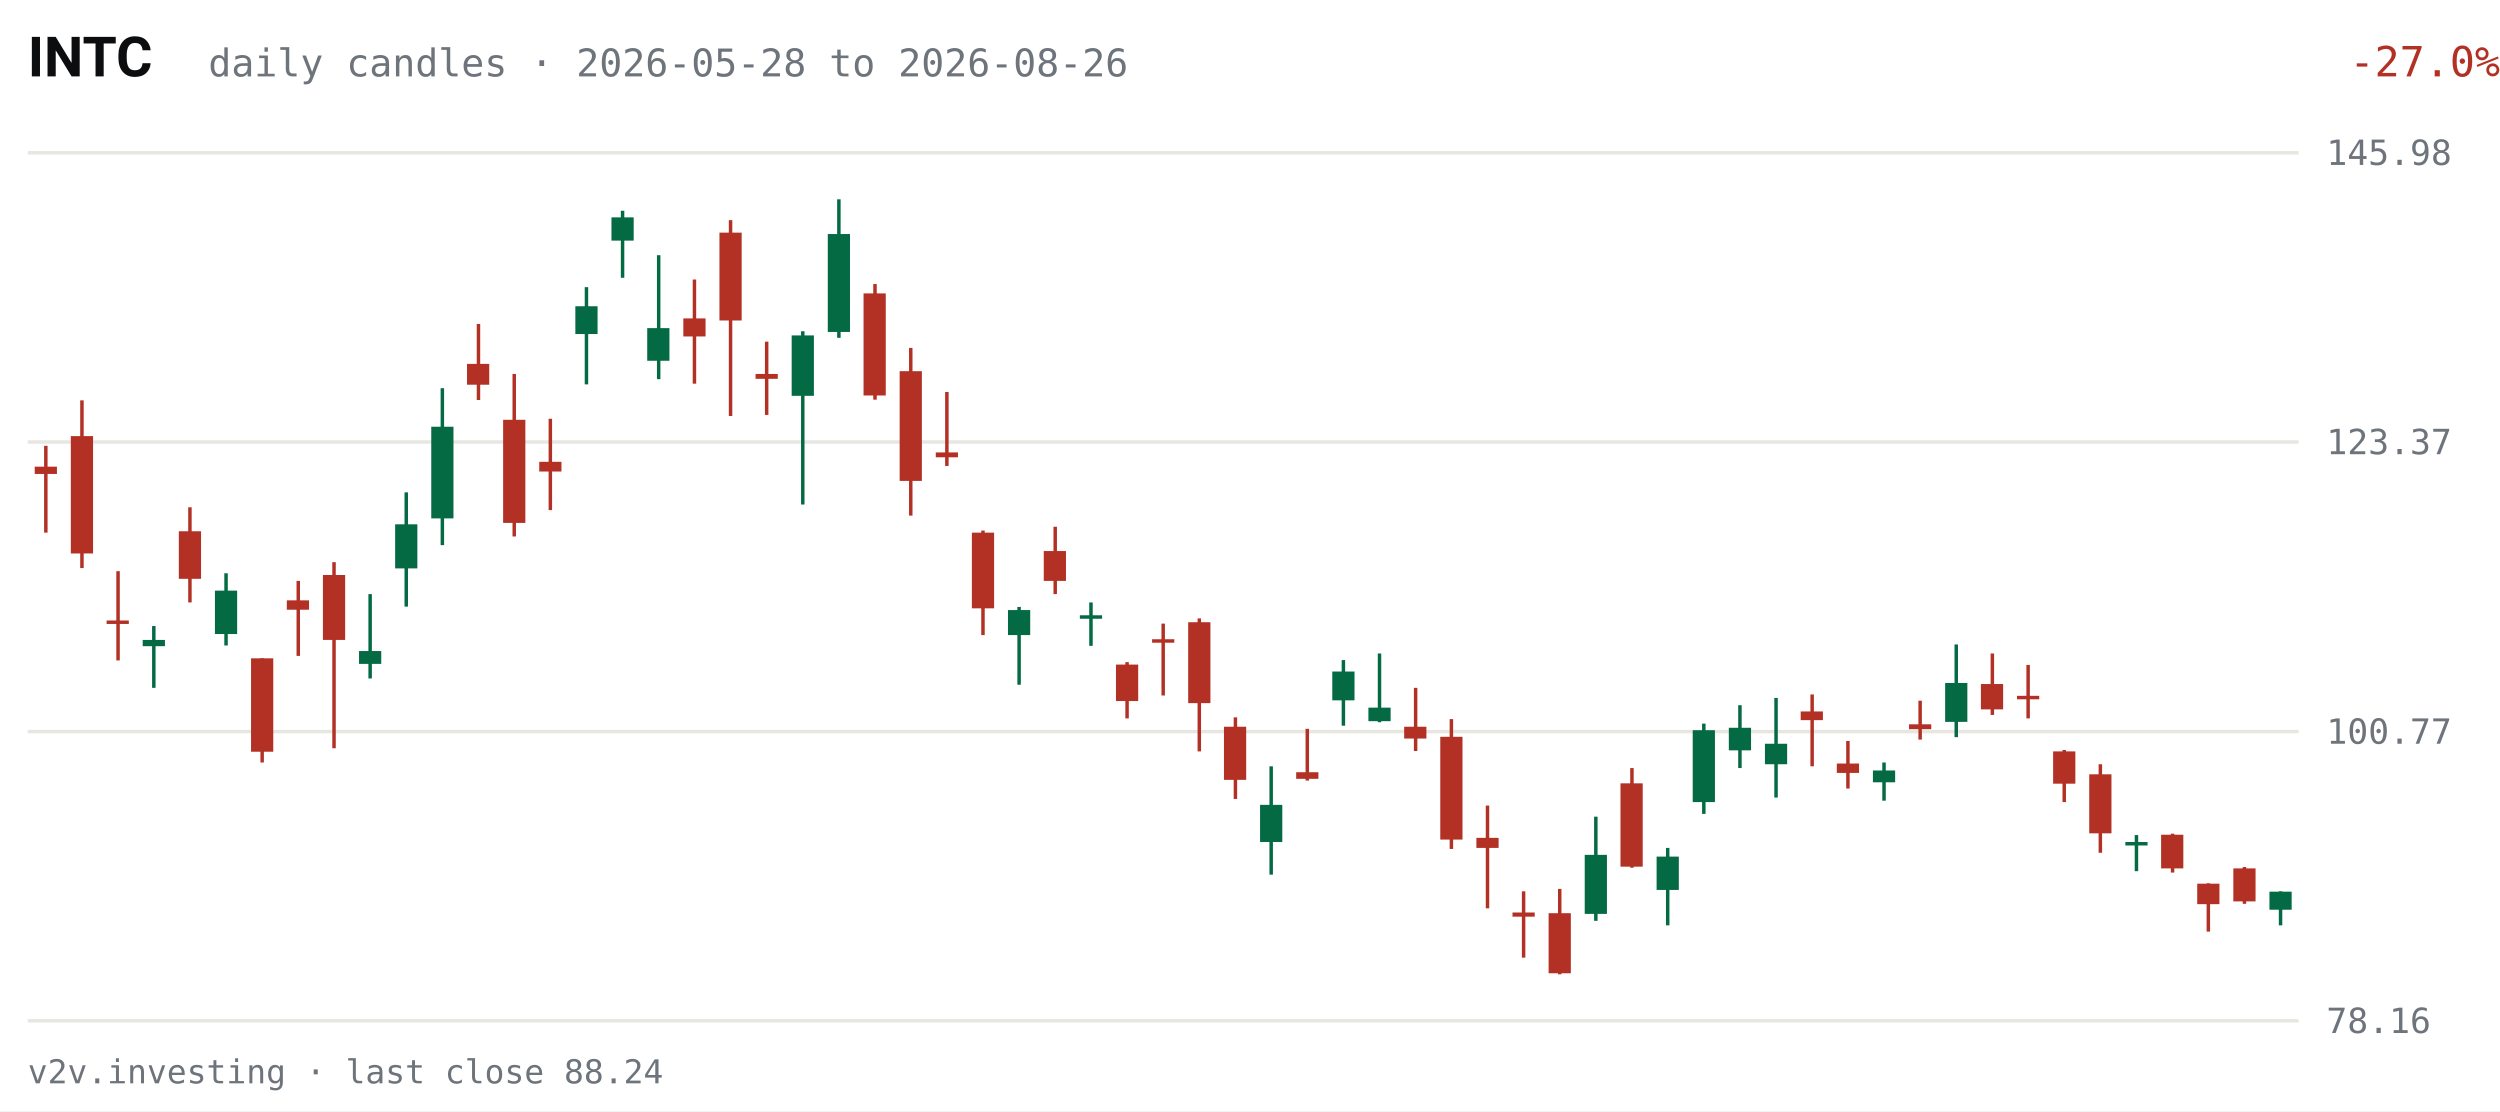
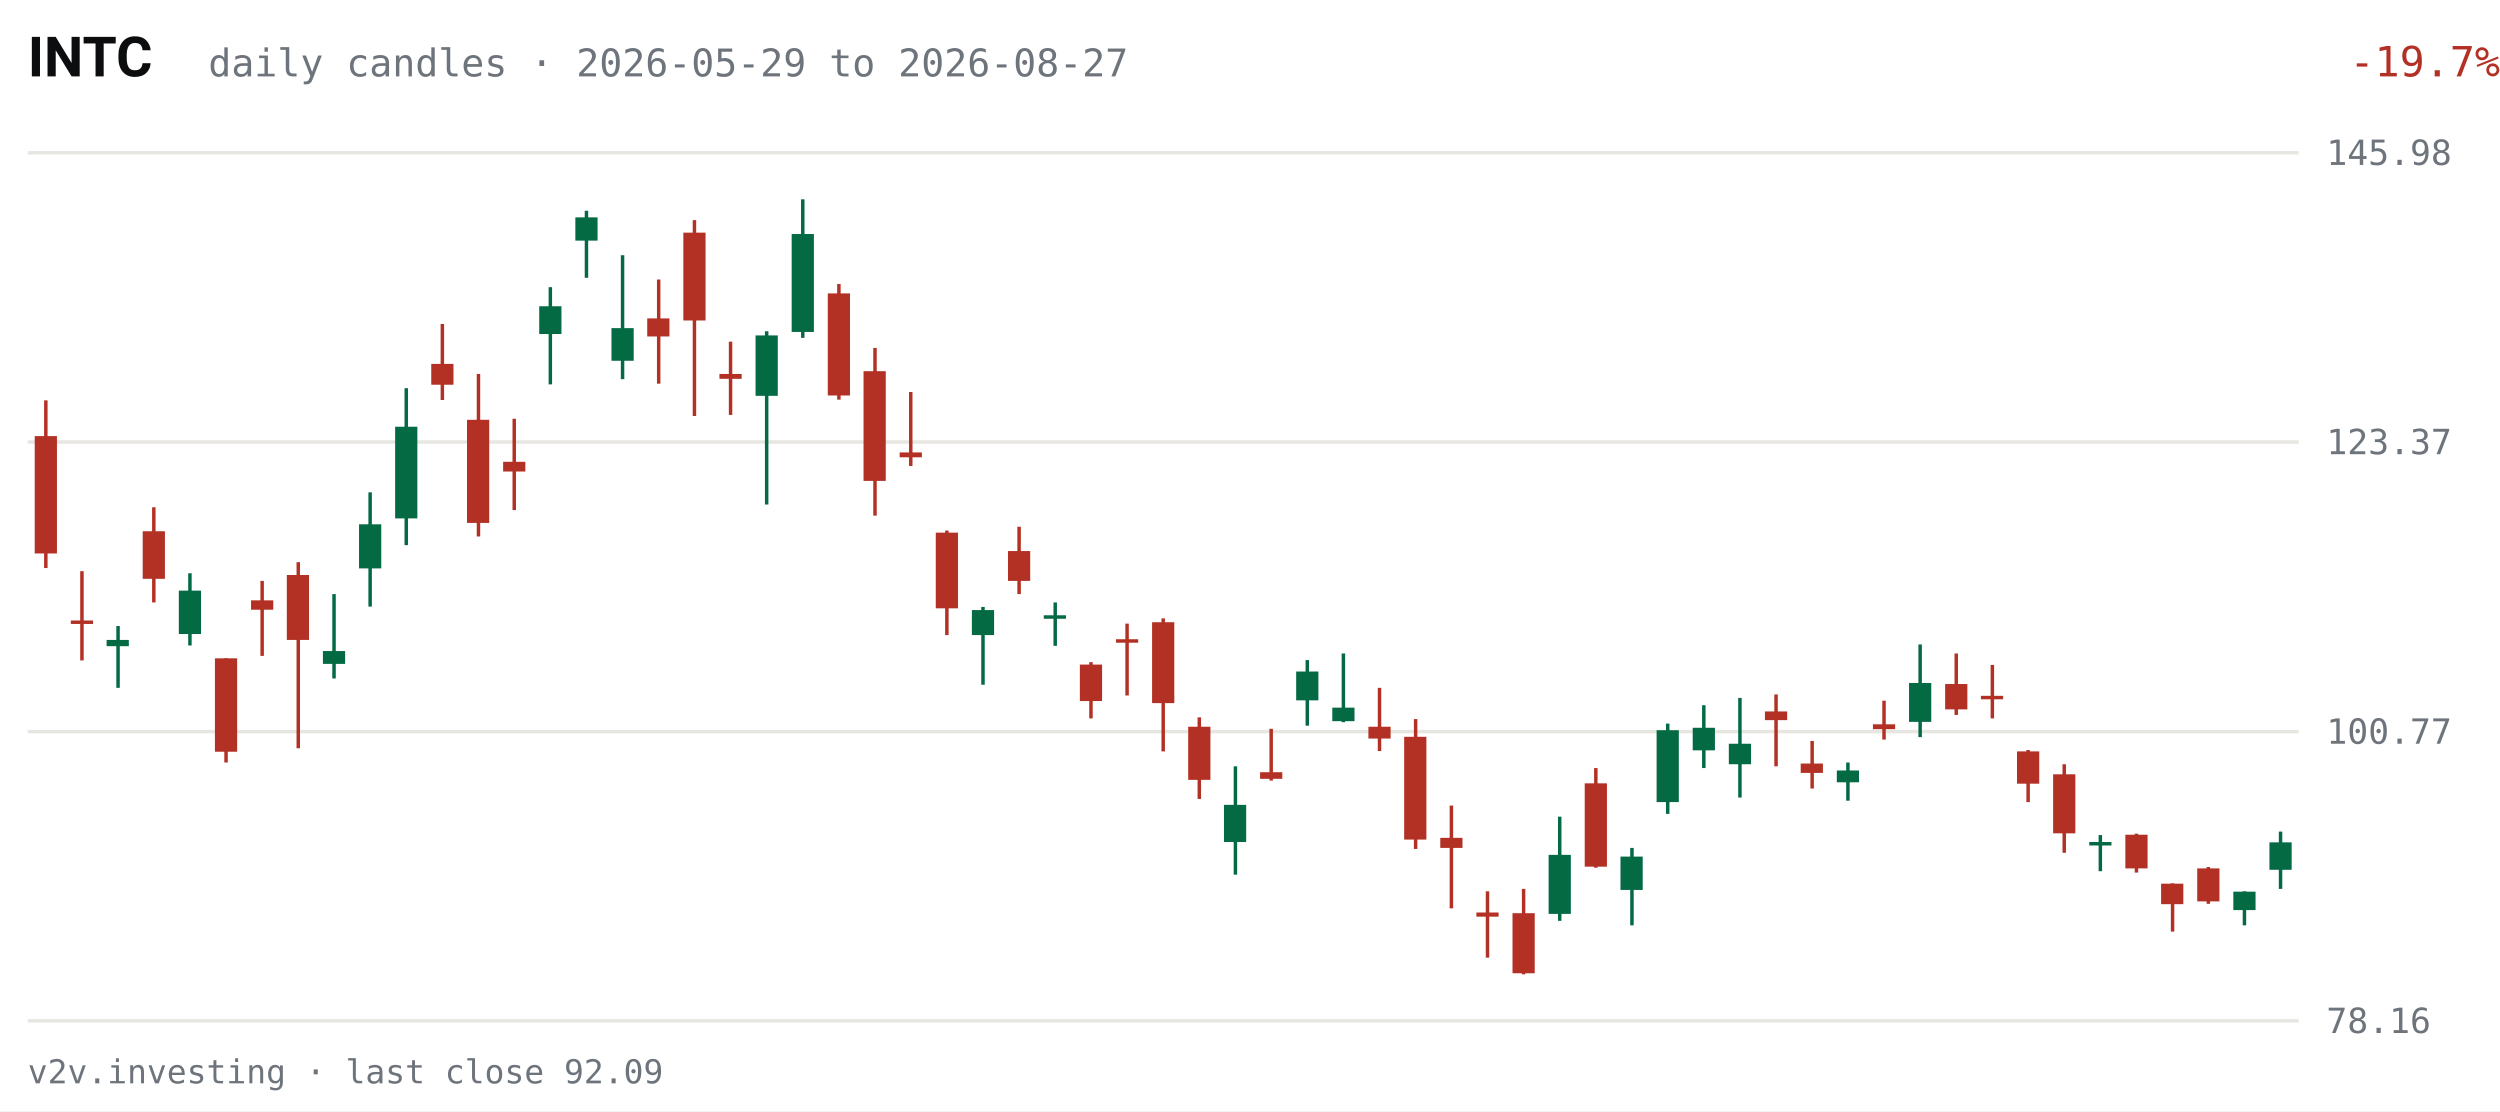
<svg xmlns="http://www.w3.org/2000/svg" viewBox="0 0 720 320" width="720" height="320" role="img" aria-label="INTC daily candles, last 63 sessions">
  <rect width="720" height="320" fill="#FFFFFF" />
  <text x="8" y="22" fill="#0C0D0E" font-size="16" font-weight="600" font-family="system-ui,-apple-system,Segoe UI,Roboto,sans-serif">INTC</text>
-   <text x="60" y="22" fill="#6E747B" font-size="11" font-family="ui-monospace,SFMono-Regular,Menlo,Consolas,monospace">daily candles · 2026-05-28 to 2026-08-26</text>
-   <text x="670" y="22" fill="#B33124" font-size="12" text-anchor="end" font-family="ui-monospace,SFMono-Regular,Menlo,Consolas,monospace" transform="translate(50,0)">-27.0%</text>
+   <text x="60" y="22" fill="#6E747B" font-size="11" font-family="ui-monospace,SFMono-Regular,Menlo,Consolas,monospace">daily candles · 2026-05-29 to 2026-08-27</text>
+   <text x="670" y="22" fill="#B33124" font-size="12" text-anchor="end" font-family="ui-monospace,SFMono-Regular,Menlo,Consolas,monospace" transform="translate(50,0)">-19.7%</text>
  <g font-family="ui-monospace,SFMono-Regular,Menlo,Consolas,monospace">
    <line x1="8" y1="294.0" x2="662" y2="294.0" stroke="#E7E6E1" stroke-width="1" />
    <text x="670" y="297.5" fill="#6E747B" font-size="10">78.16</text>
    <line x1="8" y1="210.7" x2="662" y2="210.7" stroke="#E7E6E1" stroke-width="1" />
    <text x="670" y="214.2" fill="#6E747B" font-size="10">100.77</text>
    <line x1="8" y1="127.3" x2="662" y2="127.3" stroke="#E7E6E1" stroke-width="1" />
    <text x="670" y="130.8" fill="#6E747B" font-size="10">123.37</text>
    <line x1="8" y1="44.0" x2="662" y2="44.0" stroke="#E7E6E1" stroke-width="1" />
    <text x="670" y="47.5" fill="#6E747B" font-size="10">145.98</text>
-     <line x1="13.2" y1="128.4" x2="13.2" y2="153.4" stroke="#B33124" stroke-width="1" />
-     <rect x="10.0" y="134.4" width="6.4" height="2.1" fill="#B33124" />
-     <line x1="23.6" y1="115.3" x2="23.6" y2="163.6" stroke="#B33124" stroke-width="1" />
-     <rect x="20.4" y="125.6" width="6.4" height="33.8" fill="#B33124" />
-     <line x1="34.0" y1="164.5" x2="34.0" y2="190.2" stroke="#B33124" stroke-width="1" />
-     <rect x="30.7" y="178.7" width="6.4" height="1.0" fill="#B33124" />
-     <line x1="44.3" y1="180.3" x2="44.3" y2="198.1" stroke="#046A44" stroke-width="1" />
-     <rect x="41.1" y="184.3" width="6.4" height="1.8" fill="#046A44" />
-     <line x1="54.7" y1="146.1" x2="54.7" y2="173.5" stroke="#B33124" stroke-width="1" />
-     <rect x="51.5" y="153.0" width="6.4" height="13.7" fill="#B33124" />
-     <line x1="65.1" y1="165.1" x2="65.1" y2="185.9" stroke="#046A44" stroke-width="1" />
-     <rect x="61.9" y="170.1" width="6.4" height="12.5" fill="#046A44" />
-     <line x1="75.5" y1="189.6" x2="75.5" y2="219.6" stroke="#B33124" stroke-width="1" />
-     <rect x="72.3" y="189.6" width="6.4" height="26.9" fill="#B33124" />
-     <line x1="85.9" y1="167.3" x2="85.9" y2="188.9" stroke="#B33124" stroke-width="1" />
-     <rect x="82.6" y="172.9" width="6.4" height="2.7" fill="#B33124" />
-     <line x1="96.2" y1="161.9" x2="96.2" y2="215.5" stroke="#B33124" stroke-width="1" />
-     <rect x="93.0" y="165.6" width="6.4" height="18.7" fill="#B33124" />
-     <line x1="106.6" y1="171.1" x2="106.6" y2="195.4" stroke="#046A44" stroke-width="1" />
-     <rect x="103.4" y="187.5" width="6.4" height="3.7" fill="#046A44" />
-     <line x1="117.0" y1="141.8" x2="117.0" y2="174.7" stroke="#046A44" stroke-width="1" />
-     <rect x="113.8" y="151.0" width="6.4" height="12.7" fill="#046A44" />
-     <line x1="127.4" y1="111.8" x2="127.4" y2="157.0" stroke="#046A44" stroke-width="1" />
-     <rect x="124.2" y="122.9" width="6.4" height="26.4" fill="#046A44" />
-     <line x1="137.8" y1="93.3" x2="137.8" y2="115.2" stroke="#B33124" stroke-width="1" />
-     <rect x="134.5" y="104.8" width="6.4" height="6.0" fill="#B33124" />
-     <line x1="148.1" y1="107.7" x2="148.1" y2="154.5" stroke="#B33124" stroke-width="1" />
-     <rect x="144.9" y="120.9" width="6.4" height="29.7" fill="#B33124" />
-     <line x1="158.5" y1="120.6" x2="158.5" y2="146.9" stroke="#B33124" stroke-width="1" />
-     <rect x="155.3" y="133.0" width="6.4" height="2.8" fill="#B33124" />
-     <line x1="168.9" y1="82.7" x2="168.9" y2="110.7" stroke="#046A44" stroke-width="1" />
-     <rect x="165.7" y="88.2" width="6.4" height="8.0" fill="#046A44" />
-     <line x1="179.3" y1="60.7" x2="179.3" y2="80.0" stroke="#046A44" stroke-width="1" />
-     <rect x="176.1" y="62.6" width="6.4" height="6.7" fill="#046A44" />
-     <line x1="189.7" y1="73.5" x2="189.7" y2="109.2" stroke="#046A44" stroke-width="1" />
-     <rect x="186.4" y="94.5" width="6.4" height="9.4" fill="#046A44" />
-     <line x1="200.0" y1="80.5" x2="200.0" y2="110.5" stroke="#B33124" stroke-width="1" />
-     <rect x="196.8" y="91.7" width="6.4" height="5.2" fill="#B33124" />
-     <line x1="210.4" y1="63.4" x2="210.4" y2="119.8" stroke="#B33124" stroke-width="1" />
-     <rect x="207.2" y="67.0" width="6.4" height="25.3" fill="#B33124" />
-     <line x1="220.8" y1="98.4" x2="220.8" y2="119.5" stroke="#B33124" stroke-width="1" />
-     <rect x="217.6" y="107.7" width="6.4" height="1.4" fill="#B33124" />
-     <line x1="231.2" y1="95.4" x2="231.2" y2="145.3" stroke="#046A44" stroke-width="1" />
-     <rect x="228.0" y="96.6" width="6.4" height="17.4" fill="#046A44" />
-     <line x1="241.6" y1="57.4" x2="241.6" y2="97.3" stroke="#046A44" stroke-width="1" />
-     <rect x="238.4" y="67.4" width="6.4" height="28.2" fill="#046A44" />
-     <line x1="252.0" y1="81.8" x2="252.0" y2="115.1" stroke="#B33124" stroke-width="1" />
-     <rect x="248.7" y="84.5" width="6.4" height="29.4" fill="#B33124" />
-     <line x1="262.3" y1="100.2" x2="262.3" y2="148.5" stroke="#B33124" stroke-width="1" />
-     <rect x="259.1" y="106.9" width="6.4" height="31.6" fill="#B33124" />
-     <line x1="272.7" y1="112.9" x2="272.7" y2="134.2" stroke="#B33124" stroke-width="1" />
-     <rect x="269.5" y="130.3" width="6.4" height="1.4" fill="#B33124" />
-     <line x1="283.1" y1="152.8" x2="283.1" y2="182.9" stroke="#B33124" stroke-width="1" />
-     <rect x="279.9" y="153.4" width="6.4" height="21.8" fill="#B33124" />
-     <line x1="293.5" y1="174.8" x2="293.5" y2="197.2" stroke="#046A44" stroke-width="1" />
-     <rect x="290.3" y="175.7" width="6.4" height="7.2" fill="#046A44" />
-     <line x1="303.9" y1="151.7" x2="303.9" y2="171.1" stroke="#B33124" stroke-width="1" />
-     <rect x="300.6" y="158.7" width="6.4" height="8.6" fill="#B33124" />
-     <line x1="314.2" y1="173.5" x2="314.2" y2="186.0" stroke="#046A44" stroke-width="1" />
-     <rect x="311.0" y="177.2" width="6.4" height="1.0" fill="#046A44" />
-     <line x1="324.6" y1="190.7" x2="324.6" y2="206.9" stroke="#B33124" stroke-width="1" />
-     <rect x="321.4" y="191.4" width="6.4" height="10.5" fill="#B33124" />
-     <line x1="335.0" y1="179.6" x2="335.0" y2="200.3" stroke="#B33124" stroke-width="1" />
-     <rect x="331.8" y="184.1" width="6.4" height="1.0" fill="#B33124" />
-     <line x1="345.4" y1="178.1" x2="345.4" y2="216.4" stroke="#B33124" stroke-width="1" />
-     <rect x="342.2" y="179.2" width="6.4" height="23.3" fill="#B33124" />
-     <line x1="355.8" y1="206.6" x2="355.8" y2="230.1" stroke="#B33124" stroke-width="1" />
-     <rect x="352.5" y="209.3" width="6.4" height="15.3" fill="#B33124" />
-     <line x1="366.1" y1="220.7" x2="366.1" y2="251.9" stroke="#046A44" stroke-width="1" />
-     <rect x="362.9" y="231.8" width="6.4" height="10.7" fill="#046A44" />
-     <line x1="376.5" y1="209.9" x2="376.5" y2="224.8" stroke="#B33124" stroke-width="1" />
-     <rect x="373.3" y="222.4" width="6.4" height="1.9" fill="#B33124" />
-     <line x1="386.9" y1="190.1" x2="386.9" y2="209.0" stroke="#046A44" stroke-width="1" />
-     <rect x="383.7" y="193.4" width="6.4" height="8.3" fill="#046A44" />
-     <line x1="397.3" y1="188.2" x2="397.3" y2="208.0" stroke="#046A44" stroke-width="1" />
-     <rect x="394.1" y="203.8" width="6.4" height="3.9" fill="#046A44" />
-     <line x1="407.7" y1="198.1" x2="407.7" y2="216.3" stroke="#B33124" stroke-width="1" />
-     <rect x="404.4" y="209.3" width="6.4" height="3.4" fill="#B33124" />
-     <line x1="418.0" y1="207.1" x2="418.0" y2="244.5" stroke="#B33124" stroke-width="1" />
-     <rect x="414.8" y="212.2" width="6.4" height="29.6" fill="#B33124" />
-     <line x1="428.4" y1="232.0" x2="428.4" y2="261.6" stroke="#B33124" stroke-width="1" />
-     <rect x="425.2" y="241.3" width="6.4" height="2.9" fill="#B33124" />
-     <line x1="438.8" y1="256.7" x2="438.8" y2="275.8" stroke="#B33124" stroke-width="1" />
-     <rect x="435.6" y="262.8" width="6.4" height="1.2" fill="#B33124" />
-     <line x1="449.2" y1="256.0" x2="449.2" y2="280.6" stroke="#B33124" stroke-width="1" />
-     <rect x="446.0" y="263.0" width="6.4" height="17.3" fill="#B33124" />
-     <line x1="459.6" y1="235.2" x2="459.6" y2="265.2" stroke="#046A44" stroke-width="1" />
-     <rect x="456.4" y="246.2" width="6.4" height="17.0" fill="#046A44" />
-     <line x1="470.0" y1="221.2" x2="470.0" y2="249.9" stroke="#B33124" stroke-width="1" />
-     <rect x="466.7" y="225.6" width="6.4" height="24.0" fill="#B33124" />
-     <line x1="480.3" y1="244.2" x2="480.3" y2="266.5" stroke="#046A44" stroke-width="1" />
-     <rect x="477.1" y="246.7" width="6.4" height="9.6" fill="#046A44" />
-     <line x1="490.7" y1="208.4" x2="490.7" y2="234.4" stroke="#046A44" stroke-width="1" />
-     <rect x="487.5" y="210.3" width="6.4" height="20.7" fill="#046A44" />
-     <line x1="501.1" y1="203.1" x2="501.1" y2="221.2" stroke="#046A44" stroke-width="1" />
-     <rect x="497.9" y="209.6" width="6.4" height="6.5" fill="#046A44" />
-     <line x1="511.5" y1="201.0" x2="511.5" y2="229.7" stroke="#046A44" stroke-width="1" />
-     <rect x="508.3" y="214.2" width="6.4" height="5.9" fill="#046A44" />
-     <line x1="521.9" y1="200.0" x2="521.9" y2="220.7" stroke="#B33124" stroke-width="1" />
-     <rect x="518.6" y="204.9" width="6.4" height="2.5" fill="#B33124" />
-     <line x1="532.2" y1="213.4" x2="532.2" y2="227.1" stroke="#B33124" stroke-width="1" />
-     <rect x="529.0" y="219.9" width="6.4" height="2.7" fill="#B33124" />
-     <line x1="542.6" y1="219.6" x2="542.6" y2="230.6" stroke="#046A44" stroke-width="1" />
-     <rect x="539.4" y="221.9" width="6.4" height="3.4" fill="#046A44" />
-     <line x1="553.0" y1="201.8" x2="553.0" y2="213.0" stroke="#B33124" stroke-width="1" />
-     <rect x="549.8" y="208.6" width="6.4" height="1.4" fill="#B33124" />
-     <line x1="563.4" y1="185.6" x2="563.4" y2="212.3" stroke="#046A44" stroke-width="1" />
-     <rect x="560.2" y="196.7" width="6.4" height="11.2" fill="#046A44" />
-     <line x1="573.8" y1="188.2" x2="573.8" y2="205.9" stroke="#B33124" stroke-width="1" />
-     <rect x="570.5" y="197.0" width="6.4" height="7.3" fill="#B33124" />
-     <line x1="584.1" y1="191.5" x2="584.1" y2="206.9" stroke="#B33124" stroke-width="1" />
-     <rect x="580.9" y="200.4" width="6.4" height="1.0" fill="#B33124" />
-     <line x1="594.5" y1="216.0" x2="594.5" y2="231.0" stroke="#B33124" stroke-width="1" />
-     <rect x="591.3" y="216.4" width="6.4" height="9.3" fill="#B33124" />
-     <line x1="604.9" y1="220.1" x2="604.9" y2="245.6" stroke="#B33124" stroke-width="1" />
-     <rect x="601.7" y="223.0" width="6.4" height="17.0" fill="#B33124" />
-     <line x1="615.3" y1="240.5" x2="615.3" y2="250.9" stroke="#046A44" stroke-width="1" />
-     <rect x="612.1" y="242.5" width="6.4" height="1.0" fill="#046A44" />
-     <line x1="625.7" y1="240.1" x2="625.7" y2="251.3" stroke="#B33124" stroke-width="1" />
-     <rect x="622.4" y="240.4" width="6.4" height="9.7" fill="#B33124" />
-     <line x1="636.0" y1="254.4" x2="636.0" y2="268.3" stroke="#B33124" stroke-width="1" />
-     <rect x="632.8" y="254.5" width="6.4" height="5.9" fill="#B33124" />
-     <line x1="646.4" y1="249.7" x2="646.4" y2="260.3" stroke="#B33124" stroke-width="1" />
-     <rect x="643.2" y="250.1" width="6.4" height="9.5" fill="#B33124" />
-     <line x1="656.8" y1="256.7" x2="656.8" y2="266.5" stroke="#046A44" stroke-width="1" />
-     <rect x="653.6" y="256.8" width="6.4" height="5.2" fill="#046A44" />
+     <line x1="13.2" y1="115.3" x2="13.2" y2="163.6" stroke="#B33124" stroke-width="1" />
+     <rect x="10.0" y="125.6" width="6.4" height="33.8" fill="#B33124" />
+     <line x1="23.6" y1="164.5" x2="23.6" y2="190.2" stroke="#B33124" stroke-width="1" />
+     <rect x="20.4" y="178.7" width="6.4" height="1.0" fill="#B33124" />
+     <line x1="34.0" y1="180.3" x2="34.0" y2="198.1" stroke="#046A44" stroke-width="1" />
+     <rect x="30.7" y="184.3" width="6.4" height="1.8" fill="#046A44" />
+     <line x1="44.3" y1="146.1" x2="44.3" y2="173.5" stroke="#B33124" stroke-width="1" />
+     <rect x="41.1" y="153.0" width="6.4" height="13.7" fill="#B33124" />
+     <line x1="54.7" y1="165.1" x2="54.7" y2="185.9" stroke="#046A44" stroke-width="1" />
+     <rect x="51.5" y="170.1" width="6.4" height="12.5" fill="#046A44" />
+     <line x1="65.1" y1="189.6" x2="65.1" y2="219.6" stroke="#B33124" stroke-width="1" />
+     <rect x="61.9" y="189.6" width="6.4" height="26.9" fill="#B33124" />
+     <line x1="75.5" y1="167.3" x2="75.5" y2="188.9" stroke="#B33124" stroke-width="1" />
+     <rect x="72.3" y="172.9" width="6.4" height="2.7" fill="#B33124" />
+     <line x1="85.9" y1="161.9" x2="85.9" y2="215.5" stroke="#B33124" stroke-width="1" />
+     <rect x="82.6" y="165.6" width="6.4" height="18.7" fill="#B33124" />
+     <line x1="96.2" y1="171.1" x2="96.2" y2="195.4" stroke="#046A44" stroke-width="1" />
+     <rect x="93.0" y="187.5" width="6.4" height="3.7" fill="#046A44" />
+     <line x1="106.6" y1="141.8" x2="106.6" y2="174.7" stroke="#046A44" stroke-width="1" />
+     <rect x="103.4" y="151.0" width="6.4" height="12.7" fill="#046A44" />
+     <line x1="117.0" y1="111.8" x2="117.0" y2="157.0" stroke="#046A44" stroke-width="1" />
+     <rect x="113.8" y="122.9" width="6.4" height="26.4" fill="#046A44" />
+     <line x1="127.4" y1="93.3" x2="127.4" y2="115.2" stroke="#B33124" stroke-width="1" />
+     <rect x="124.2" y="104.8" width="6.4" height="6.0" fill="#B33124" />
+     <line x1="137.8" y1="107.7" x2="137.8" y2="154.5" stroke="#B33124" stroke-width="1" />
+     <rect x="134.5" y="120.9" width="6.4" height="29.7" fill="#B33124" />
+     <line x1="148.1" y1="120.6" x2="148.1" y2="146.9" stroke="#B33124" stroke-width="1" />
+     <rect x="144.9" y="133.0" width="6.4" height="2.8" fill="#B33124" />
+     <line x1="158.5" y1="82.7" x2="158.5" y2="110.7" stroke="#046A44" stroke-width="1" />
+     <rect x="155.3" y="88.2" width="6.4" height="8.0" fill="#046A44" />
+     <line x1="168.9" y1="60.7" x2="168.9" y2="80.0" stroke="#046A44" stroke-width="1" />
+     <rect x="165.7" y="62.6" width="6.4" height="6.7" fill="#046A44" />
+     <line x1="179.3" y1="73.5" x2="179.3" y2="109.2" stroke="#046A44" stroke-width="1" />
+     <rect x="176.1" y="94.5" width="6.4" height="9.4" fill="#046A44" />
+     <line x1="189.7" y1="80.5" x2="189.7" y2="110.5" stroke="#B33124" stroke-width="1" />
+     <rect x="186.4" y="91.7" width="6.4" height="5.2" fill="#B33124" />
+     <line x1="200.0" y1="63.4" x2="200.0" y2="119.8" stroke="#B33124" stroke-width="1" />
+     <rect x="196.8" y="67.0" width="6.4" height="25.3" fill="#B33124" />
+     <line x1="210.4" y1="98.4" x2="210.4" y2="119.5" stroke="#B33124" stroke-width="1" />
+     <rect x="207.2" y="107.7" width="6.4" height="1.4" fill="#B33124" />
+     <line x1="220.8" y1="95.4" x2="220.8" y2="145.3" stroke="#046A44" stroke-width="1" />
+     <rect x="217.6" y="96.6" width="6.4" height="17.4" fill="#046A44" />
+     <line x1="231.2" y1="57.4" x2="231.2" y2="97.3" stroke="#046A44" stroke-width="1" />
+     <rect x="228.0" y="67.4" width="6.4" height="28.2" fill="#046A44" />
+     <line x1="241.6" y1="81.8" x2="241.6" y2="115.1" stroke="#B33124" stroke-width="1" />
+     <rect x="238.4" y="84.5" width="6.4" height="29.4" fill="#B33124" />
+     <line x1="252.0" y1="100.2" x2="252.0" y2="148.5" stroke="#B33124" stroke-width="1" />
+     <rect x="248.7" y="106.9" width="6.4" height="31.6" fill="#B33124" />
+     <line x1="262.3" y1="112.9" x2="262.3" y2="134.2" stroke="#B33124" stroke-width="1" />
+     <rect x="259.1" y="130.3" width="6.4" height="1.4" fill="#B33124" />
+     <line x1="272.7" y1="152.8" x2="272.7" y2="182.9" stroke="#B33124" stroke-width="1" />
+     <rect x="269.5" y="153.4" width="6.4" height="21.8" fill="#B33124" />
+     <line x1="283.1" y1="174.8" x2="283.1" y2="197.2" stroke="#046A44" stroke-width="1" />
+     <rect x="279.9" y="175.7" width="6.4" height="7.2" fill="#046A44" />
+     <line x1="293.5" y1="151.7" x2="293.5" y2="171.1" stroke="#B33124" stroke-width="1" />
+     <rect x="290.3" y="158.7" width="6.4" height="8.6" fill="#B33124" />
+     <line x1="303.9" y1="173.5" x2="303.9" y2="186.0" stroke="#046A44" stroke-width="1" />
+     <rect x="300.6" y="177.2" width="6.4" height="1.0" fill="#046A44" />
+     <line x1="314.2" y1="190.7" x2="314.2" y2="206.9" stroke="#B33124" stroke-width="1" />
+     <rect x="311.0" y="191.4" width="6.4" height="10.5" fill="#B33124" />
+     <line x1="324.6" y1="179.6" x2="324.6" y2="200.3" stroke="#B33124" stroke-width="1" />
+     <rect x="321.4" y="184.1" width="6.4" height="1.0" fill="#B33124" />
+     <line x1="335.0" y1="178.1" x2="335.0" y2="216.4" stroke="#B33124" stroke-width="1" />
+     <rect x="331.8" y="179.2" width="6.4" height="23.3" fill="#B33124" />
+     <line x1="345.4" y1="206.6" x2="345.4" y2="230.1" stroke="#B33124" stroke-width="1" />
+     <rect x="342.2" y="209.3" width="6.4" height="15.3" fill="#B33124" />
+     <line x1="355.8" y1="220.7" x2="355.8" y2="251.9" stroke="#046A44" stroke-width="1" />
+     <rect x="352.5" y="231.8" width="6.4" height="10.7" fill="#046A44" />
+     <line x1="366.1" y1="209.9" x2="366.1" y2="224.8" stroke="#B33124" stroke-width="1" />
+     <rect x="362.9" y="222.4" width="6.4" height="1.9" fill="#B33124" />
+     <line x1="376.5" y1="190.1" x2="376.5" y2="209.0" stroke="#046A44" stroke-width="1" />
+     <rect x="373.3" y="193.4" width="6.4" height="8.3" fill="#046A44" />
+     <line x1="386.9" y1="188.2" x2="386.9" y2="208.0" stroke="#046A44" stroke-width="1" />
+     <rect x="383.7" y="203.8" width="6.4" height="3.9" fill="#046A44" />
+     <line x1="397.3" y1="198.1" x2="397.3" y2="216.3" stroke="#B33124" stroke-width="1" />
+     <rect x="394.1" y="209.3" width="6.4" height="3.4" fill="#B33124" />
+     <line x1="407.7" y1="207.1" x2="407.7" y2="244.5" stroke="#B33124" stroke-width="1" />
+     <rect x="404.4" y="212.2" width="6.4" height="29.6" fill="#B33124" />
+     <line x1="418.0" y1="232.0" x2="418.0" y2="261.6" stroke="#B33124" stroke-width="1" />
+     <rect x="414.8" y="241.3" width="6.4" height="2.9" fill="#B33124" />
+     <line x1="428.4" y1="256.7" x2="428.4" y2="275.8" stroke="#B33124" stroke-width="1" />
+     <rect x="425.2" y="262.8" width="6.4" height="1.2" fill="#B33124" />
+     <line x1="438.8" y1="256.0" x2="438.8" y2="280.6" stroke="#B33124" stroke-width="1" />
+     <rect x="435.6" y="263.0" width="6.4" height="17.3" fill="#B33124" />
+     <line x1="449.2" y1="235.2" x2="449.2" y2="265.2" stroke="#046A44" stroke-width="1" />
+     <rect x="446.0" y="246.2" width="6.4" height="17.0" fill="#046A44" />
+     <line x1="459.6" y1="221.2" x2="459.6" y2="249.9" stroke="#B33124" stroke-width="1" />
+     <rect x="456.4" y="225.6" width="6.4" height="24.0" fill="#B33124" />
+     <line x1="470.0" y1="244.2" x2="470.0" y2="266.5" stroke="#046A44" stroke-width="1" />
+     <rect x="466.7" y="246.7" width="6.4" height="9.6" fill="#046A44" />
+     <line x1="480.3" y1="208.4" x2="480.3" y2="234.4" stroke="#046A44" stroke-width="1" />
+     <rect x="477.1" y="210.3" width="6.4" height="20.7" fill="#046A44" />
+     <line x1="490.7" y1="203.1" x2="490.7" y2="221.2" stroke="#046A44" stroke-width="1" />
+     <rect x="487.5" y="209.6" width="6.4" height="6.5" fill="#046A44" />
+     <line x1="501.1" y1="201.0" x2="501.1" y2="229.7" stroke="#046A44" stroke-width="1" />
+     <rect x="497.9" y="214.2" width="6.4" height="5.9" fill="#046A44" />
+     <line x1="511.5" y1="200.0" x2="511.5" y2="220.7" stroke="#B33124" stroke-width="1" />
+     <rect x="508.3" y="204.9" width="6.4" height="2.5" fill="#B33124" />
+     <line x1="521.9" y1="213.4" x2="521.9" y2="227.1" stroke="#B33124" stroke-width="1" />
+     <rect x="518.6" y="219.9" width="6.4" height="2.7" fill="#B33124" />
+     <line x1="532.2" y1="219.6" x2="532.2" y2="230.6" stroke="#046A44" stroke-width="1" />
+     <rect x="529.0" y="221.9" width="6.4" height="3.4" fill="#046A44" />
+     <line x1="542.6" y1="201.8" x2="542.6" y2="213.0" stroke="#B33124" stroke-width="1" />
+     <rect x="539.4" y="208.6" width="6.4" height="1.4" fill="#B33124" />
+     <line x1="553.0" y1="185.6" x2="553.0" y2="212.3" stroke="#046A44" stroke-width="1" />
+     <rect x="549.8" y="196.7" width="6.4" height="11.2" fill="#046A44" />
+     <line x1="563.4" y1="188.2" x2="563.4" y2="205.9" stroke="#B33124" stroke-width="1" />
+     <rect x="560.2" y="197.0" width="6.4" height="7.3" fill="#B33124" />
+     <line x1="573.8" y1="191.5" x2="573.8" y2="206.9" stroke="#B33124" stroke-width="1" />
+     <rect x="570.5" y="200.4" width="6.4" height="1.0" fill="#B33124" />
+     <line x1="584.1" y1="216.0" x2="584.1" y2="231.0" stroke="#B33124" stroke-width="1" />
+     <rect x="580.9" y="216.4" width="6.4" height="9.3" fill="#B33124" />
+     <line x1="594.5" y1="220.1" x2="594.5" y2="245.6" stroke="#B33124" stroke-width="1" />
+     <rect x="591.3" y="223.0" width="6.4" height="17.0" fill="#B33124" />
+     <line x1="604.9" y1="240.5" x2="604.9" y2="250.9" stroke="#046A44" stroke-width="1" />
+     <rect x="601.7" y="242.5" width="6.4" height="1.0" fill="#046A44" />
+     <line x1="615.3" y1="240.1" x2="615.3" y2="251.3" stroke="#B33124" stroke-width="1" />
+     <rect x="612.1" y="240.4" width="6.4" height="9.7" fill="#B33124" />
+     <line x1="625.7" y1="254.4" x2="625.7" y2="268.3" stroke="#B33124" stroke-width="1" />
+     <rect x="622.4" y="254.5" width="6.4" height="5.9" fill="#B33124" />
+     <line x1="636.0" y1="249.7" x2="636.0" y2="260.3" stroke="#B33124" stroke-width="1" />
+     <rect x="632.8" y="250.1" width="6.4" height="9.5" fill="#B33124" />
+     <line x1="646.4" y1="256.7" x2="646.4" y2="266.5" stroke="#046A44" stroke-width="1" />
+     <rect x="643.2" y="256.8" width="6.4" height="5.3" fill="#046A44" />
+     <line x1="656.8" y1="239.5" x2="656.8" y2="256.0" stroke="#046A44" stroke-width="1" />
+     <rect x="653.6" y="242.6" width="6.4" height="7.9" fill="#046A44" />
  </g>
-   <text x="8" y="312" fill="#6E747B" font-size="9.5" font-family="ui-monospace,SFMono-Regular,Menlo,Consolas,monospace">v2v.investing · last close 88.24</text>
+   <text x="8" y="312" fill="#6E747B" font-size="9.5" font-family="ui-monospace,SFMono-Regular,Menlo,Consolas,monospace">v2v.investing · last close 92.09</text>
</svg>
